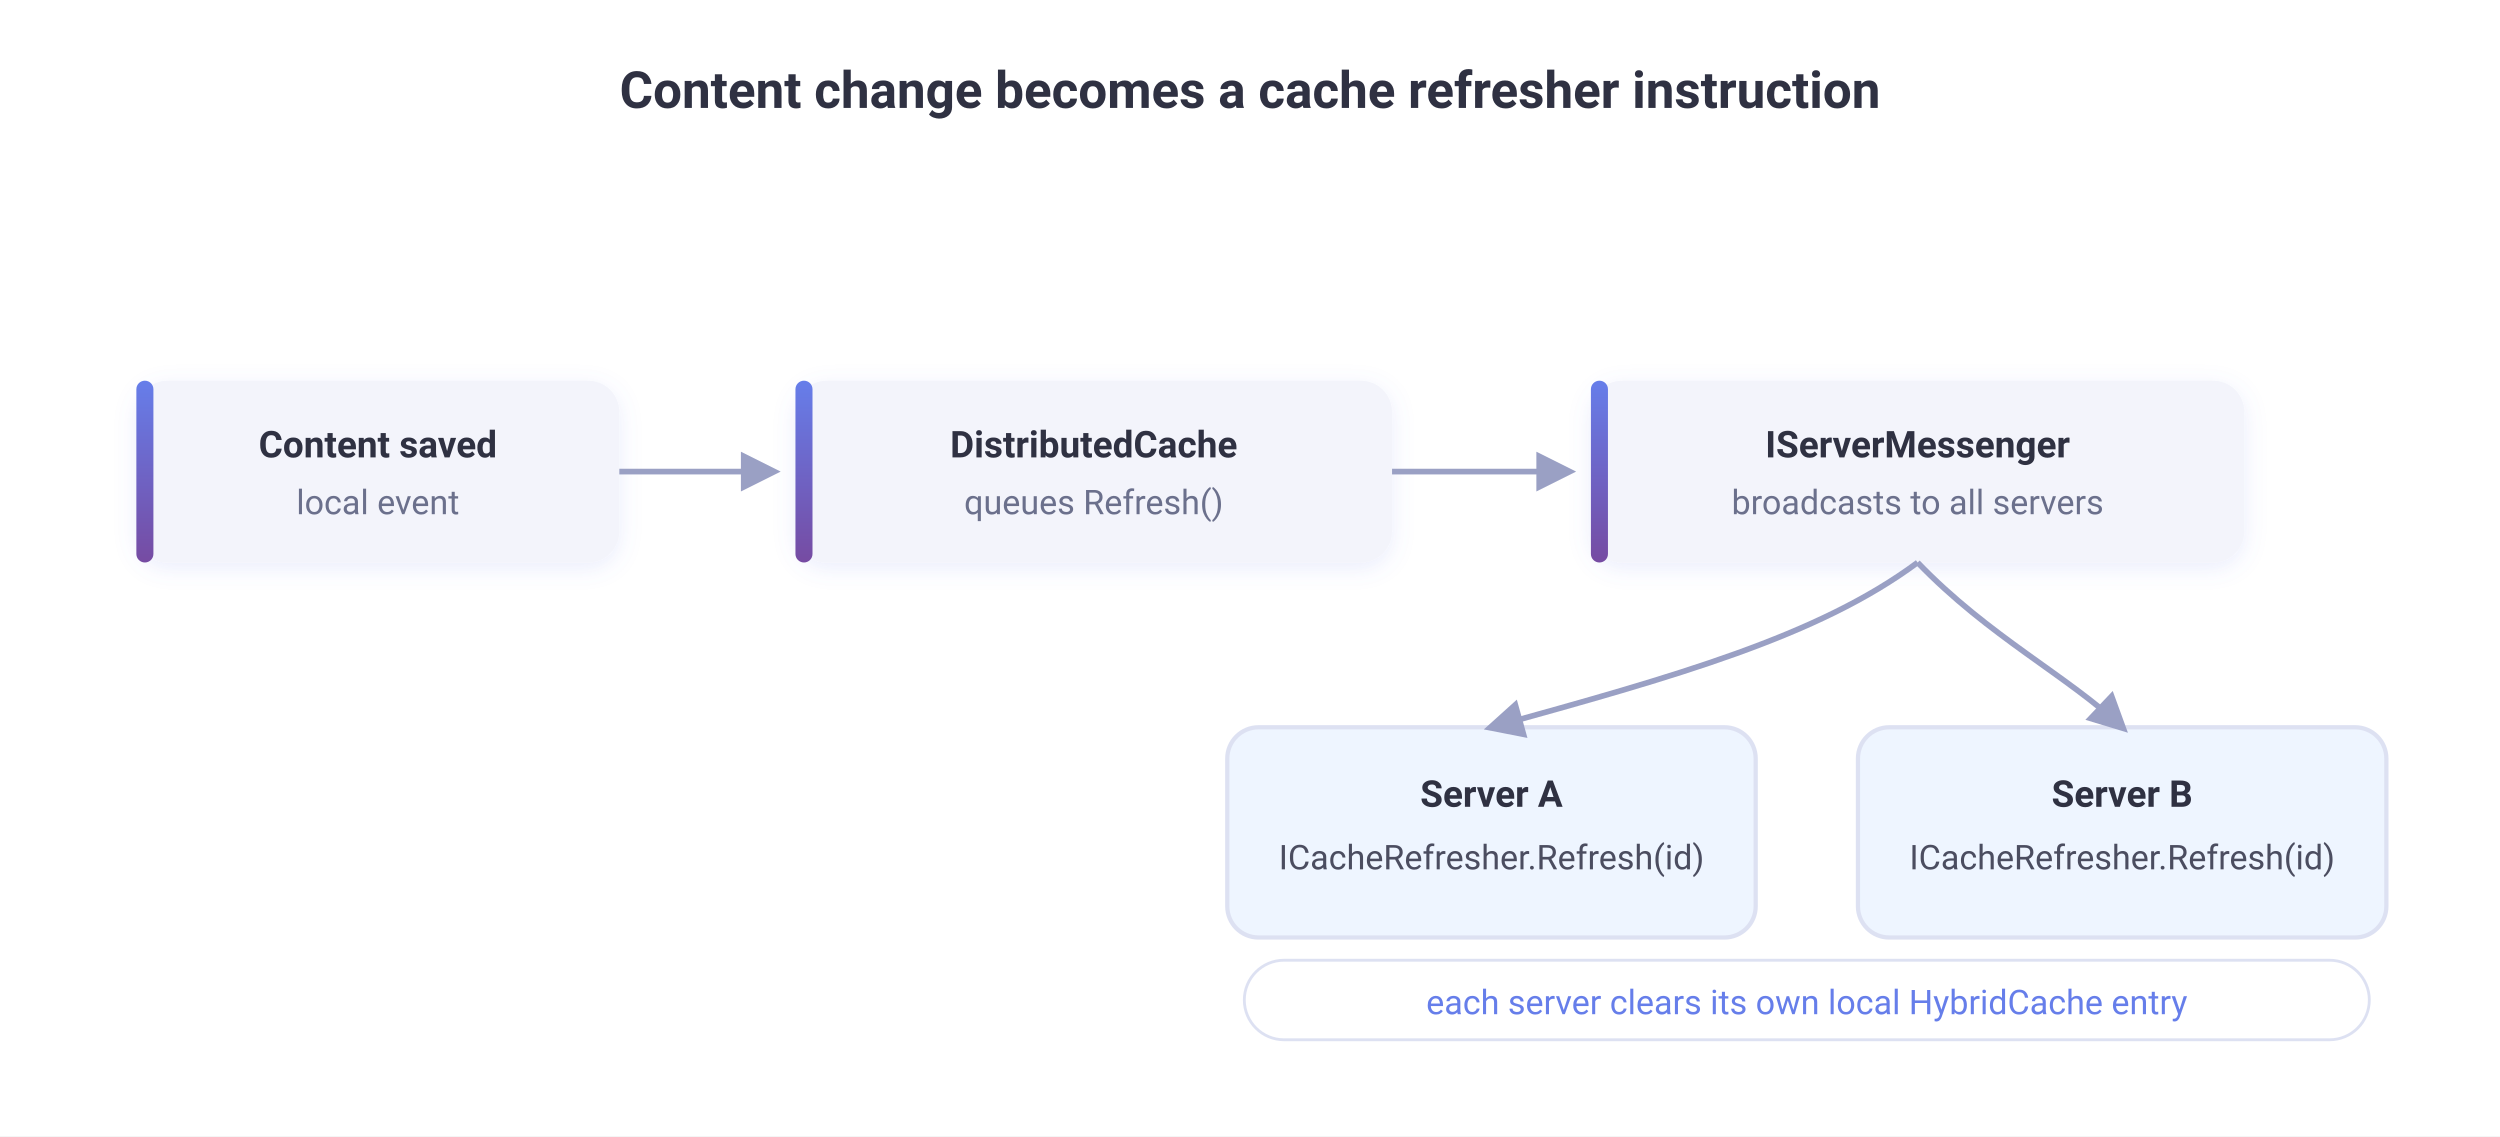
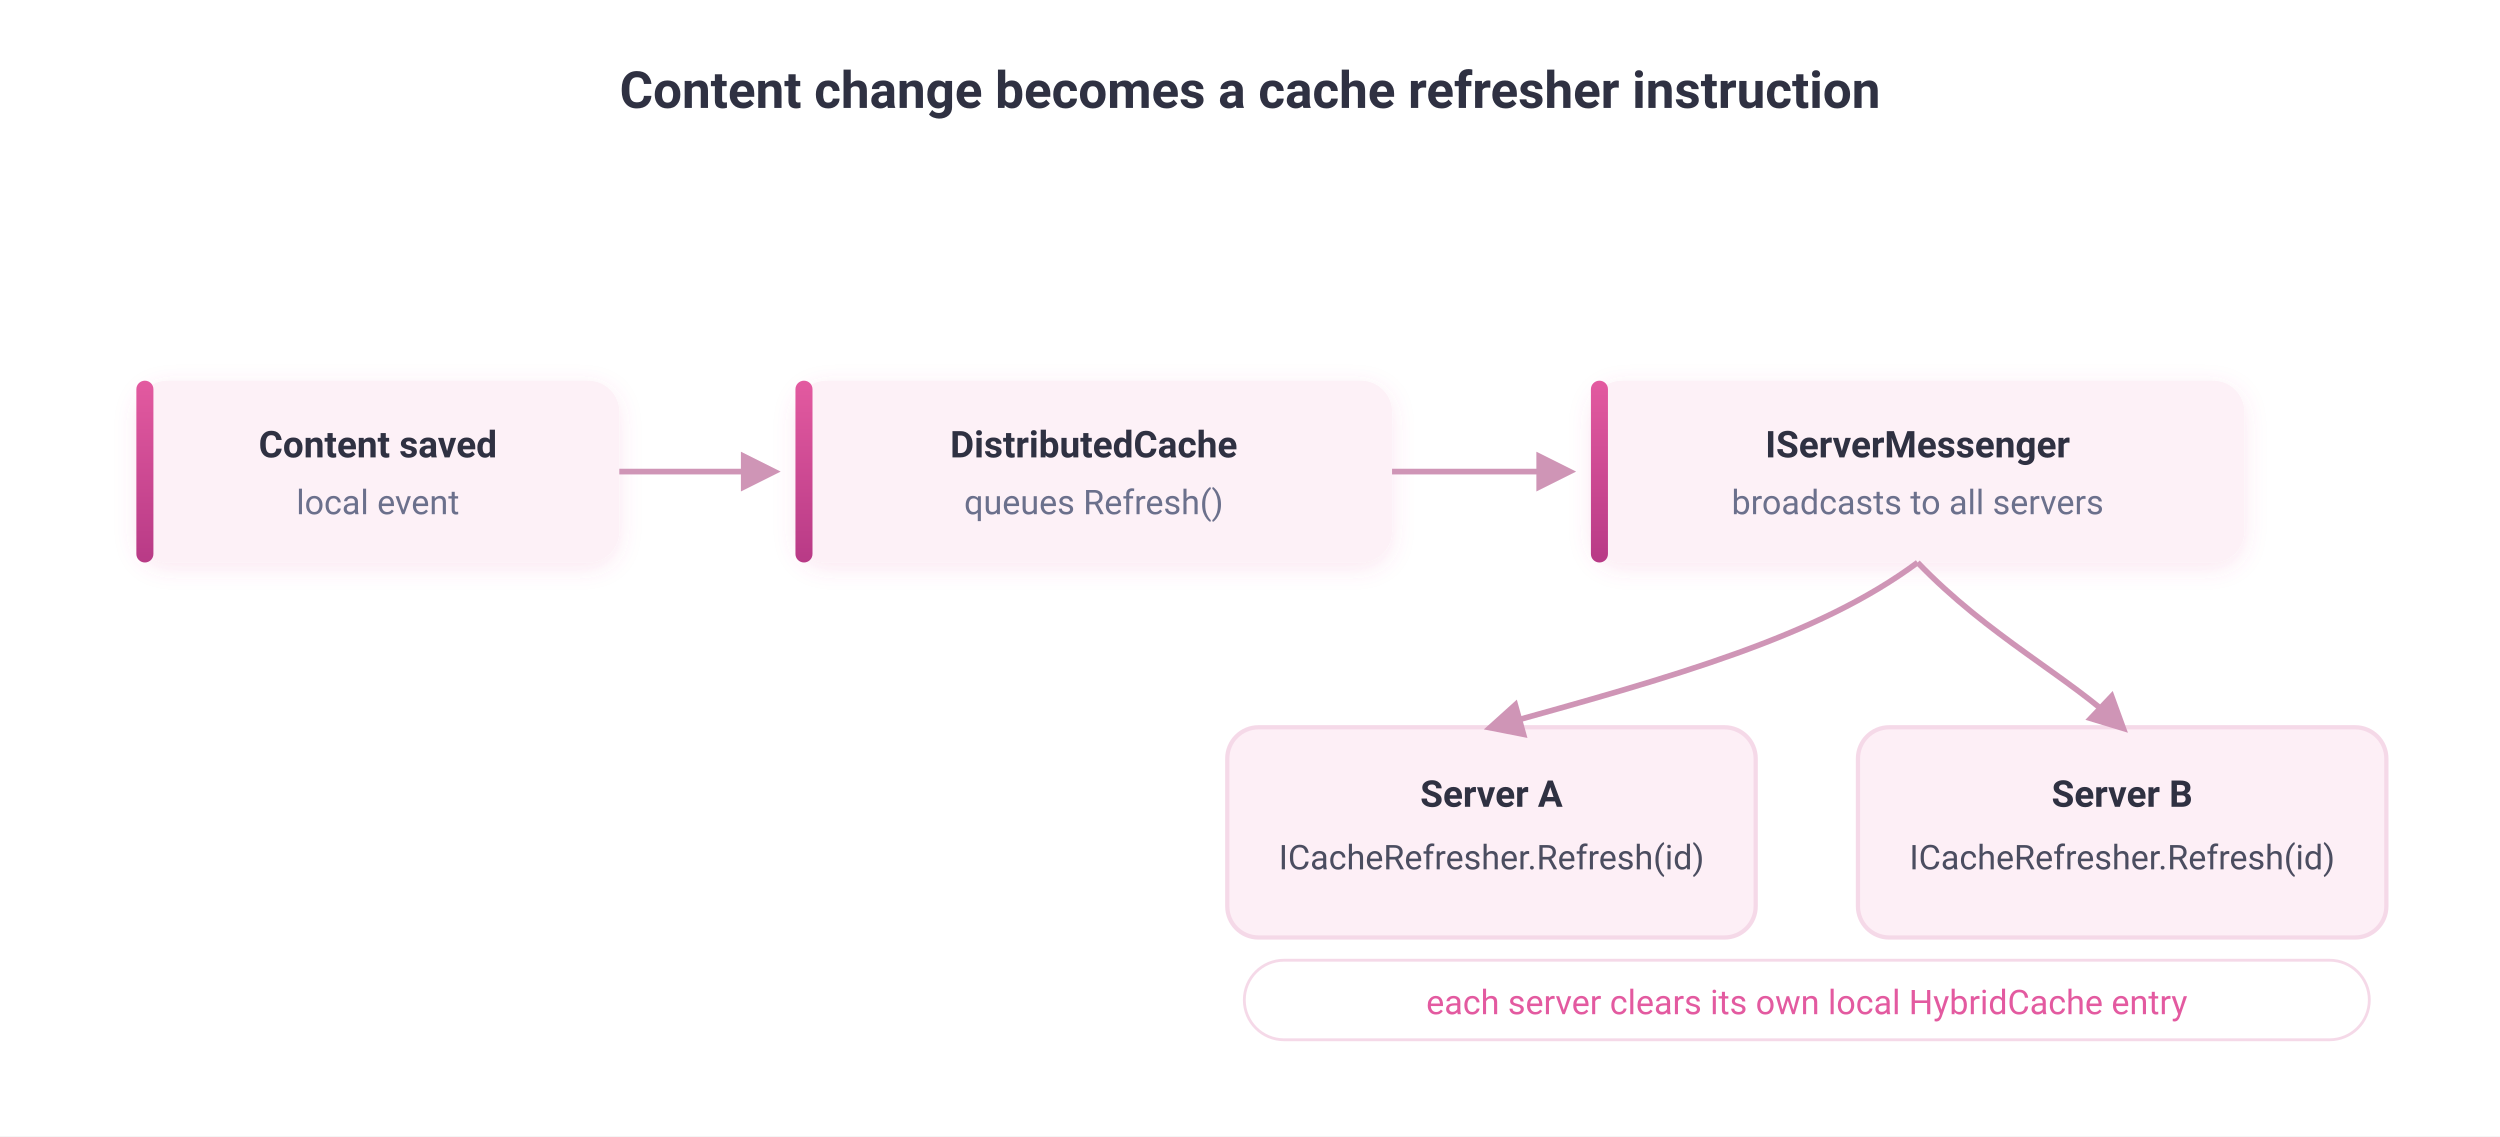
<svg xmlns="http://www.w3.org/2000/svg" viewBox="0 0 880 400" font-family="-apple-system, BlinkMacSystemFont, 'Segoe UI', Roboto, sans-serif">
  <defs>
    <linearGradient id="lineGrad" x1="0" y1="0" x2="0" y2="1">
-       <stop offset="0%" stop-color="#667eea" />
-       <stop offset="100%" stop-color="#764ba2" />
+       <stop offset="0%" stop-color="#e35aa0" />
+       <stop offset="100%" stop-color="#b83a86" />
    </linearGradient>
    <filter id="soft" x="-20%" y="-20%" width="140%" height="140%">
-       <feDropShadow dx="0" dy="2" stdDeviation="4" flood-color="#667eea" flood-opacity="0.14" />
+       <feDropShadow dx="0" dy="2" stdDeviation="4" flood-color="#e35aa0" flood-opacity="0.14" />
    </filter>
    <marker id="arrow" viewBox="0 0 10 10" refX="8" refY="5" markerWidth="7" markerHeight="7" orient="auto-start-reverse">
-       <path d="M0,0 L10,5 L0,10 z" fill="#9aa0c4" />
+       <path d="M0,0 L10,5 L0,10 z" fill="#cf95b6" />
    </marker>
  </defs>
  <rect width="880" height="400" fill="white" />
  <text x="440" y="38" text-anchor="middle" font-size="18" font-weight="700" fill="#2f3142">Content change becomes a cache refresher instruction</text>
-   <rect x="48" y="134" width="170" height="64" rx="11" fill="#f3f4fb" filter="url(#soft)" />
+   <rect x="48" y="134" width="170" height="64" rx="11" fill="#fdf1f7" filter="url(#soft)" />
  <rect x="48" y="134" width="6" height="64" rx="3" fill="url(#lineGrad)" />
  <text x="133" y="161" text-anchor="middle" font-size="13" font-weight="700" fill="#2f3142">Content saved</text>
  <text x="133" y="181" text-anchor="middle" font-size="12" fill="#6b708c">local event</text>
-   <rect x="280" y="134" width="210" height="64" rx="11" fill="#f3f4fb" filter="url(#soft)" />
+   <rect x="280" y="134" width="210" height="64" rx="11" fill="#fdf1f7" filter="url(#soft)" />
  <rect x="280" y="134" width="6" height="64" rx="3" fill="url(#lineGrad)" />
  <text x="385" y="161" text-anchor="middle" font-size="13" font-weight="700" fill="#2f3142">DistributedCache</text>
  <text x="385" y="181" text-anchor="middle" font-size="12" fill="#6b708c">queues Refresh()</text>
-   <rect x="560" y="134" width="230" height="64" rx="11" fill="#f3f4fb" filter="url(#soft)" />
+   <rect x="560" y="134" width="230" height="64" rx="11" fill="#fdf1f7" filter="url(#soft)" />
  <rect x="560" y="134" width="6" height="64" rx="3" fill="url(#lineGrad)" />
  <text x="675" y="161" text-anchor="middle" font-size="13" font-weight="700" fill="#2f3142">IServerMessenger</text>
  <text x="675" y="181" text-anchor="middle" font-size="12" fill="#6b708c">broadcasts to all servers</text>
-   <path d="M218,166 H272" stroke="#9aa0c4" stroke-width="2" fill="none" marker-end="url(#arrow)" />
-   <path d="M490,166 H552" stroke="#9aa0c4" stroke-width="2" fill="none" marker-end="url(#arrow)" />
-   <rect x="432" y="256" width="186" height="74" rx="11" fill="#eef5ff" stroke="#dde1f2" stroke-width="1.5" />
+   <path d="M218,166 H272" stroke="#cf95b6" stroke-width="2" fill="none" marker-end="url(#arrow)" />
+   <path d="M490,166 H552" stroke="#cf95b6" stroke-width="2" fill="none" marker-end="url(#arrow)" />
+   <rect x="432" y="256" width="186" height="74" rx="11" fill="#fdeff6" stroke="#f5d9e8" stroke-width="1.5" />
  <text x="525" y="284" text-anchor="middle" font-size="13" font-weight="700" fill="#2f3142">Server A</text>
  <text x="525" y="306" text-anchor="middle" font-size="12" fill="#4b4d60">ICacheRefresher.Refresh(id)</text>
-   <rect x="654" y="256" width="186" height="74" rx="11" fill="#eef5ff" stroke="#dde1f2" stroke-width="1.5" />
+   <rect x="654" y="256" width="186" height="74" rx="11" fill="#fdeff6" stroke="#f5d9e8" stroke-width="1.5" />
  <text x="747" y="284" text-anchor="middle" font-size="13" font-weight="700" fill="#2f3142">Server B</text>
  <text x="747" y="306" text-anchor="middle" font-size="12" fill="#4b4d60">ICacheRefresher.Refresh(id)</text>
-   <path d="M675,198 C640,224 590,238 525,256" stroke="#9aa0c4" stroke-width="2" fill="none" marker-end="url(#arrow)" />
-   <path d="M675,198 C700,224 728,238 747,256" stroke="#9aa0c4" stroke-width="2" fill="none" marker-end="url(#arrow)" />
-   <rect x="438" y="338" width="396" height="28" rx="14" fill="white" stroke="#dde1f2" />
-   <text x="636" y="357" text-anchor="middle" font-size="12" fill="#667eea">each server clears its own local HybridCache entry</text>
+   <path d="M675,198 C640,224 590,238 525,256" stroke="#cf95b6" stroke-width="2" fill="none" marker-end="url(#arrow)" />
+   <path d="M675,198 C700,224 728,238 747,256" stroke="#cf95b6" stroke-width="2" fill="none" marker-end="url(#arrow)" />
+   <rect x="438" y="338" width="396" height="28" rx="14" fill="white" stroke="#f5d9e8" />
+   <text x="636" y="357" text-anchor="middle" font-size="12" fill="#e35aa0">each server clears its own local HybridCache entry</text>
</svg>
